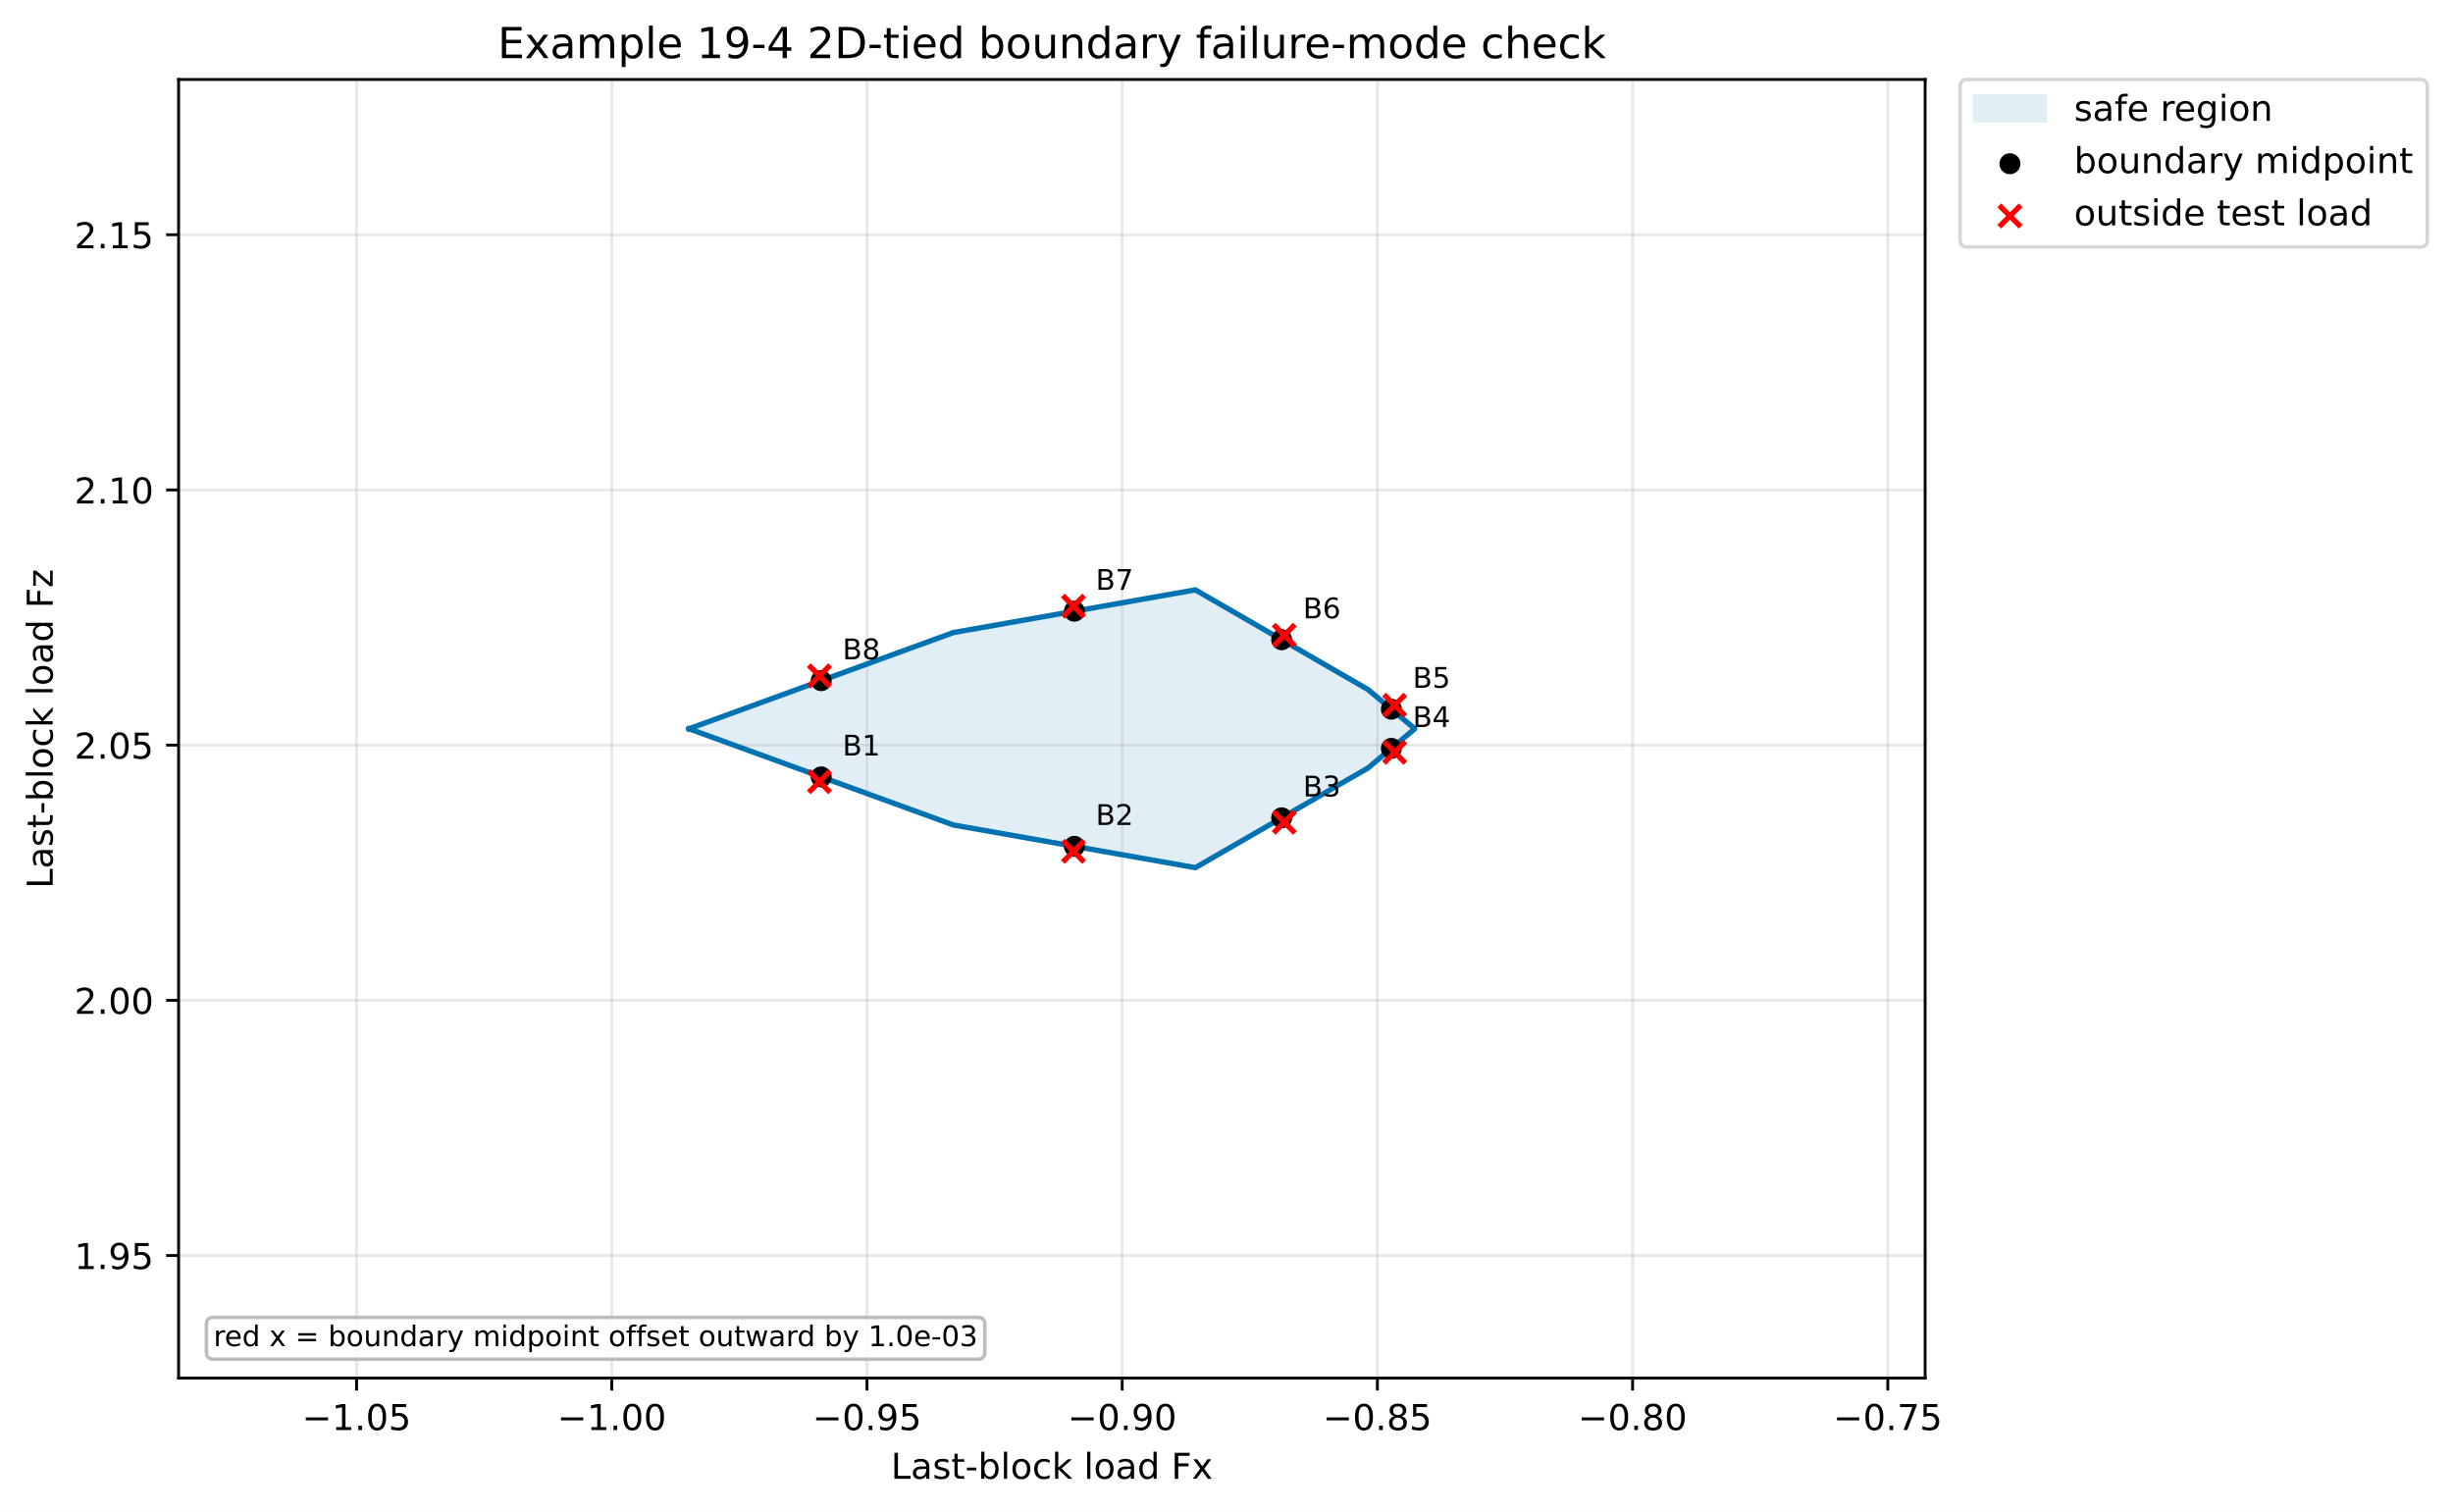
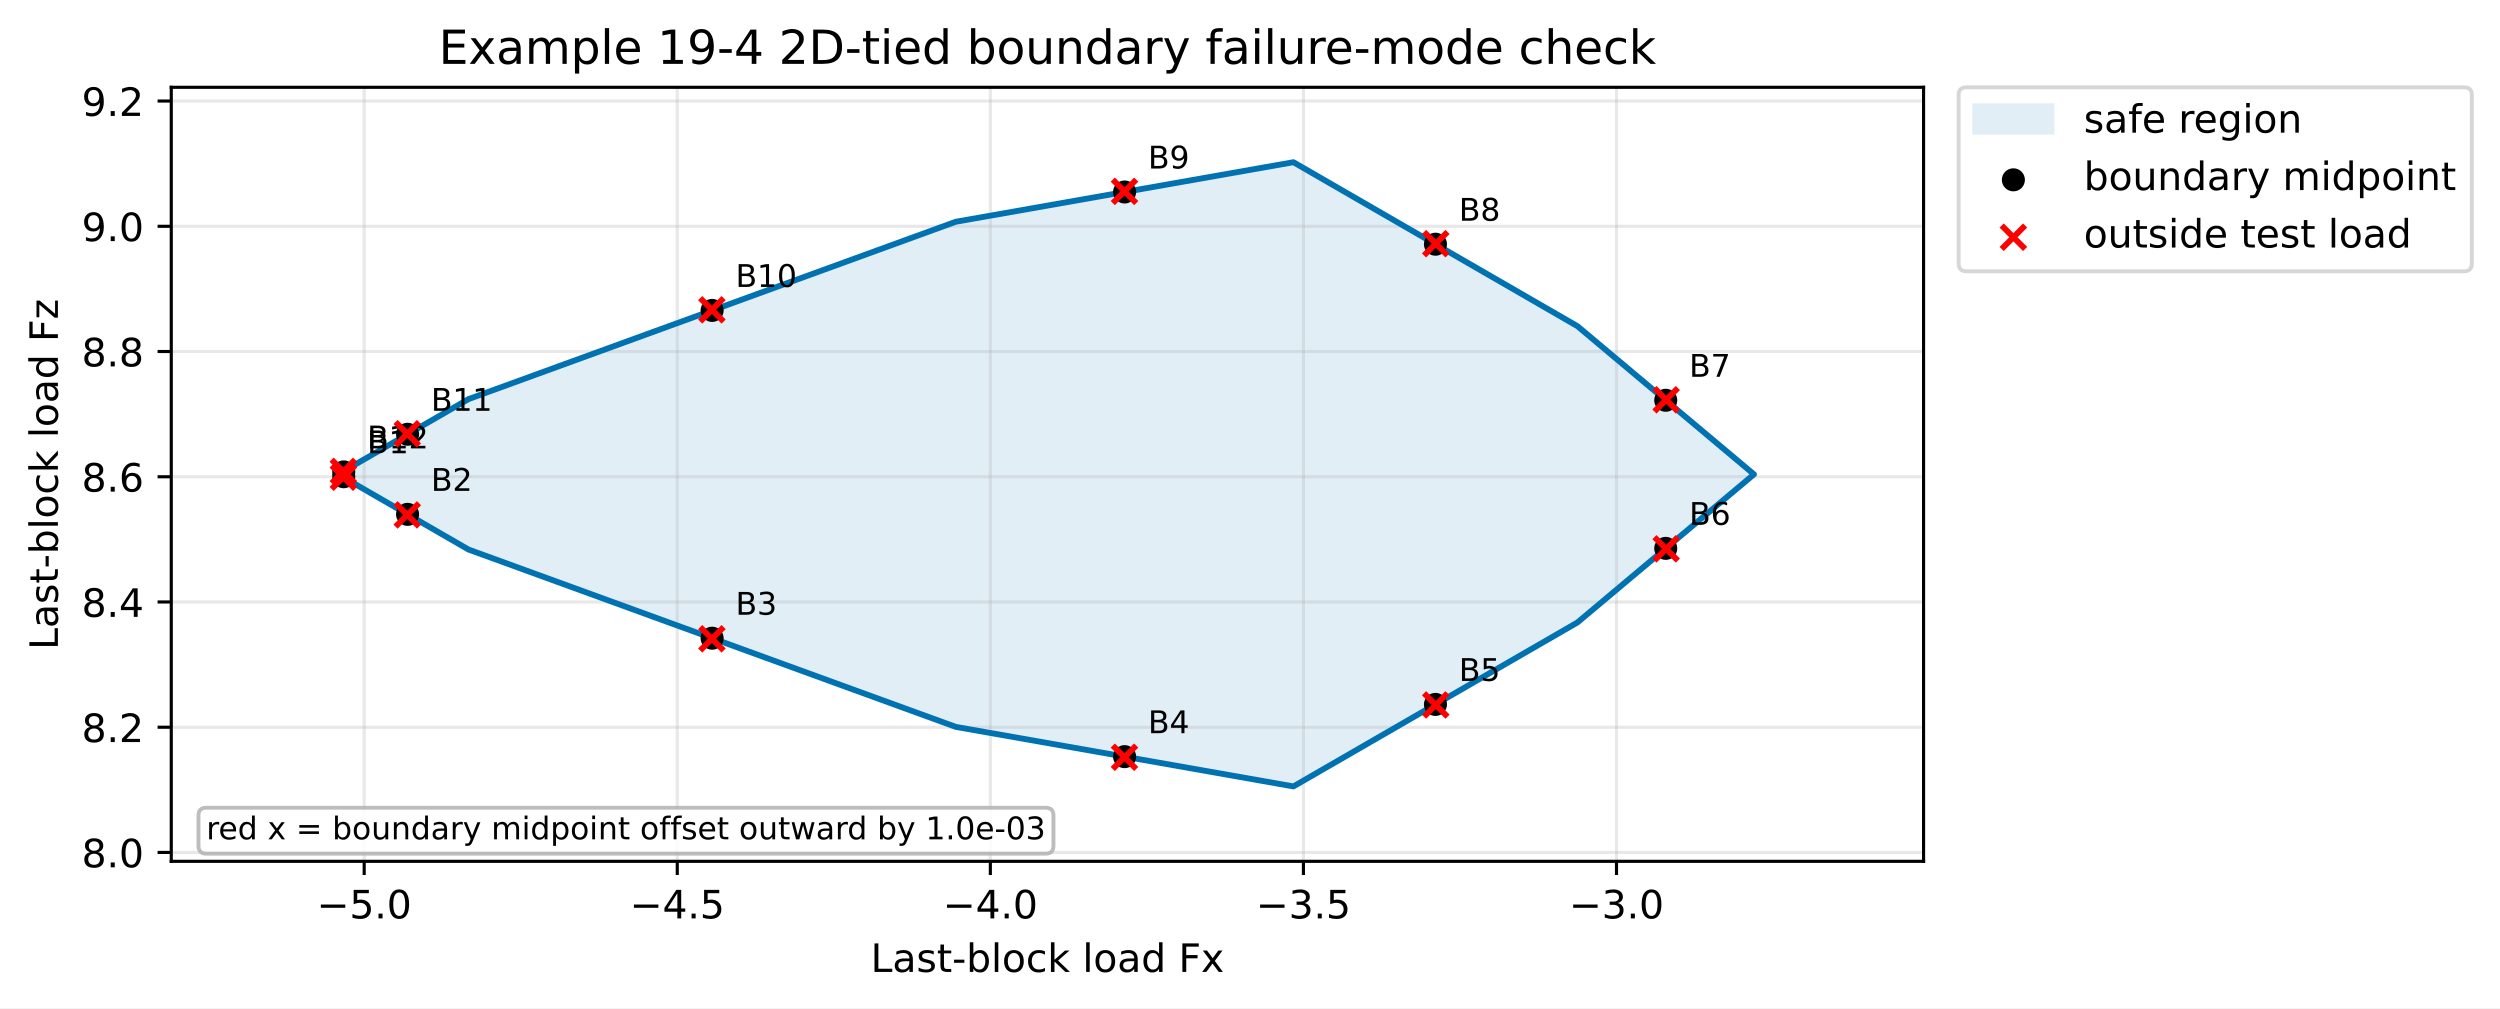
- <svg xmlns="http://www.w3.org/2000/svg" xmlns:xlink="http://www.w3.org/1999/xlink" width="688.72pt" height="424.474pt" viewBox="0 0 688.72 424.474" version="1.1">
+ <svg xmlns="http://www.w3.org/2000/svg" xmlns:xlink="http://www.w3.org/1999/xlink" width="639.083pt" height="257.74pt" viewBox="0 0 639.083 257.74" version="1.1">
  <defs>
    <style type="text/css">*{stroke-linejoin: round; stroke-linecap: butt}</style>
  </defs>
  <g id="figure_1">
    <g id="patch_1">
-       <path d="M 0 424.474  L 688.72 424.474  L 688.72 0  L 0 0  z " style="fill: #ffffff" />
+       <path d="M 0 257.74  L 639.083 257.74  L 639.083 0  L 0 0  z " style="fill: #ffffff" />
    </g>
    <g id="axes_1">
      <g id="patch_2">
-         <path d="M 50.144 386.918  L 540.516 386.918  L 540.516 22.318  L 50.144 22.318  z " style="fill: #ffffff" />
+         <path d="M 43.781 220.183  L 491.727 220.183  L 491.727 22.318  L 43.781 22.318  z " style="fill: #ffffff" />
      </g>
      <g id="patch_3">
-         <path d="M 193.447 204.618  L 267.674 231.635  L 335.619 243.615  L 384.087 215.632  L 397.213 204.618  L 384.087 193.604  L 335.619 165.621  L 267.674 177.602  z " clip-path="url(#pa266cc639c)" style="fill: #0072b2; opacity: 0.12; stroke: #0072b2; stroke-linejoin: miter" />
+         <path d="M 87.131 121.251  L 88.613 122.495  L 119.76 140.477  L 244.324 185.815  L 330.642 201.035  L 403.259 159.11  L 448.378 121.251  L 403.259 83.392  L 330.642 41.466  L 244.324 56.687  L 119.76 102.024  L 88.613 120.007  z " clip-path="url(#pfacdae7bd7)" style="fill: #0072b2; opacity: 0.12; stroke: #0072b2; stroke-linejoin: miter" />
      </g>
      <g id="matplotlib.axis_1">
        <g id="xtick_1">
          <g id="line2d_1">
-             <path d="M 100.115 386.918  L 100.115 22.318  " clip-path="url(#pa266cc639c)" style="fill: none; stroke: #b0b0b0; stroke-opacity: 0.3; stroke-width: 0.8; stroke-linecap: square" />
+             <path d="M 93.099 220.183  L 93.099 22.318  " clip-path="url(#pfacdae7bd7)" style="fill: none; stroke: #b0b0b0; stroke-opacity: 0.3; stroke-width: 0.8; stroke-linecap: square" />
          </g>
          <g id="line2d_2">
            <defs>
-               <path id="mbd16a56a8a" d="M 0 0  L 0 3.5  " style="stroke: #000000; stroke-width: 0.8" />
+               <path id="mdbd7b5d91f" d="M 0 0  L 0 3.5  " style="stroke: #000000; stroke-width: 0.8" />
            </defs>
            <g>
-               <use xlink:href="#mbd16a56a8a" x="100.115" y="386.918" style="stroke: #000000; stroke-width: 0.8" />
+               <use xlink:href="#mdbd7b5d91f" x="93.099" y="220.183" style="stroke: #000000; stroke-width: 0.8" />
            </g>
          </g>
          <g id="text_1">
-             <text style="font: 10px 'DejaVu Sans', 'Bitstream Vera Sans', 'Computer Modern Sans Serif', 'Lucida Grande', 'Verdana', 'Geneva', 'Lucid', 'Arial', 'Helvetica', 'Avant Garde', sans-serif; text-anchor: middle" x="100.115" y="401.517" transform="rotate(-0 100.1148 401.5166)">−1.05</text>
+             <text style="font-size: 10px; font-family: 'DejaVu Sans', 'Bitstream Vera Sans', 'Computer Modern Sans Serif', 'Lucida Grande', 'Verdana', 'Geneva', 'Lucid', 'Arial', 'Helvetica', 'Avant Garde', sans-serif; text-anchor: middle" x="93.099" y="234.782" transform="rotate(-0 93.09855 234.7817)">−5.0</text>
          </g>
        </g>
        <g id="xtick_2">
          <g id="line2d_3">
-             <path d="M 171.766 386.918  L 171.766 22.318  " clip-path="url(#pa266cc639c)" style="fill: none; stroke: #b0b0b0; stroke-opacity: 0.3; stroke-width: 0.8; stroke-linecap: square" />
+             <path d="M 173.132 220.183  L 173.132 22.318  " clip-path="url(#pfacdae7bd7)" style="fill: none; stroke: #b0b0b0; stroke-opacity: 0.3; stroke-width: 0.8; stroke-linecap: square" />
          </g>
          <g id="line2d_4">
            <g>
-               <use xlink:href="#mbd16a56a8a" x="171.766" y="386.918" style="stroke: #000000; stroke-width: 0.8" />
+               <use xlink:href="#mdbd7b5d91f" x="173.132" y="220.183" style="stroke: #000000; stroke-width: 0.8" />
            </g>
          </g>
          <g id="text_2">
-             <text style="font: 10px 'DejaVu Sans', 'Bitstream Vera Sans', 'Computer Modern Sans Serif', 'Lucida Grande', 'Verdana', 'Geneva', 'Lucid', 'Arial', 'Helvetica', 'Avant Garde', sans-serif; text-anchor: middle" x="171.766" y="401.517" transform="rotate(-0 171.7663 401.5166)">−1.00</text>
+             <text style="font-size: 10px; font-family: 'DejaVu Sans', 'Bitstream Vera Sans', 'Computer Modern Sans Serif', 'Lucida Grande', 'Verdana', 'Geneva', 'Lucid', 'Arial', 'Helvetica', 'Avant Garde', sans-serif; text-anchor: middle" x="173.132" y="234.782" transform="rotate(-0 173.1316 234.7817)">−4.5</text>
          </g>
        </g>
        <g id="xtick_3">
          <g id="line2d_5">
-             <path d="M 243.418 386.918  L 243.418 22.318  " clip-path="url(#pa266cc639c)" style="fill: none; stroke: #b0b0b0; stroke-opacity: 0.3; stroke-width: 0.8; stroke-linecap: square" />
+             <path d="M 253.165 220.183  L 253.165 22.318  " clip-path="url(#pfacdae7bd7)" style="fill: none; stroke: #b0b0b0; stroke-opacity: 0.3; stroke-width: 0.8; stroke-linecap: square" />
          </g>
          <g id="line2d_6">
            <g>
-               <use xlink:href="#mbd16a56a8a" x="243.418" y="386.918" style="stroke: #000000; stroke-width: 0.8" />
+               <use xlink:href="#mdbd7b5d91f" x="253.165" y="220.183" style="stroke: #000000; stroke-width: 0.8" />
            </g>
          </g>
          <g id="text_3">
-             <text style="font: 10px 'DejaVu Sans', 'Bitstream Vera Sans', 'Computer Modern Sans Serif', 'Lucida Grande', 'Verdana', 'Geneva', 'Lucid', 'Arial', 'Helvetica', 'Avant Garde', sans-serif; text-anchor: middle" x="243.418" y="401.517" transform="rotate(-0 243.4177 401.5166)">−0.95</text>
+             <text style="font-size: 10px; font-family: 'DejaVu Sans', 'Bitstream Vera Sans', 'Computer Modern Sans Serif', 'Lucida Grande', 'Verdana', 'Geneva', 'Lucid', 'Arial', 'Helvetica', 'Avant Garde', sans-serif; text-anchor: middle" x="253.165" y="234.782" transform="rotate(-0 253.1647 234.7817)">−4.0</text>
          </g>
        </g>
        <g id="xtick_4">
          <g id="line2d_7">
-             <path d="M 315.069 386.918  L 315.069 22.318  " clip-path="url(#pa266cc639c)" style="fill: none; stroke: #b0b0b0; stroke-opacity: 0.3; stroke-width: 0.8; stroke-linecap: square" />
+             <path d="M 333.198 220.183  L 333.198 22.318  " clip-path="url(#pfacdae7bd7)" style="fill: none; stroke: #b0b0b0; stroke-opacity: 0.3; stroke-width: 0.8; stroke-linecap: square" />
          </g>
          <g id="line2d_8">
            <g>
-               <use xlink:href="#mbd16a56a8a" x="315.069" y="386.918" style="stroke: #000000; stroke-width: 0.8" />
+               <use xlink:href="#mdbd7b5d91f" x="333.198" y="220.183" style="stroke: #000000; stroke-width: 0.8" />
            </g>
          </g>
          <g id="text_4">
-             <text style="font: 10px 'DejaVu Sans', 'Bitstream Vera Sans', 'Computer Modern Sans Serif', 'Lucida Grande', 'Verdana', 'Geneva', 'Lucid', 'Arial', 'Helvetica', 'Avant Garde', sans-serif; text-anchor: middle" x="315.069" y="401.517" transform="rotate(-0 315.0692 401.5166)">−0.90</text>
+             <text style="font-size: 10px; font-family: 'DejaVu Sans', 'Bitstream Vera Sans', 'Computer Modern Sans Serif', 'Lucida Grande', 'Verdana', 'Geneva', 'Lucid', 'Arial', 'Helvetica', 'Avant Garde', sans-serif; text-anchor: middle" x="333.198" y="234.782" transform="rotate(-0 333.1978 234.7817)">−3.5</text>
          </g>
        </g>
        <g id="xtick_5">
          <g id="line2d_9">
-             <path d="M 386.721 386.918  L 386.721 22.318  " clip-path="url(#pa266cc639c)" style="fill: none; stroke: #b0b0b0; stroke-opacity: 0.3; stroke-width: 0.8; stroke-linecap: square" />
+             <path d="M 413.231 220.183  L 413.231 22.318  " clip-path="url(#pfacdae7bd7)" style="fill: none; stroke: #b0b0b0; stroke-opacity: 0.3; stroke-width: 0.8; stroke-linecap: square" />
          </g>
          <g id="line2d_10">
            <g>
-               <use xlink:href="#mbd16a56a8a" x="386.721" y="386.918" style="stroke: #000000; stroke-width: 0.8" />
+               <use xlink:href="#mdbd7b5d91f" x="413.231" y="220.183" style="stroke: #000000; stroke-width: 0.8" />
            </g>
          </g>
          <g id="text_5">
-             <text style="font: 10px 'DejaVu Sans', 'Bitstream Vera Sans', 'Computer Modern Sans Serif', 'Lucida Grande', 'Verdana', 'Geneva', 'Lucid', 'Arial', 'Helvetica', 'Avant Garde', sans-serif; text-anchor: middle" x="386.721" y="401.517" transform="rotate(-0 386.7206 401.5166)">−0.85</text>
-           </g>
-         </g>
-         <g id="xtick_6">
-           <g id="line2d_11">
-             <path d="M 458.372 386.918  L 458.372 22.318  " clip-path="url(#pa266cc639c)" style="fill: none; stroke: #b0b0b0; stroke-opacity: 0.3; stroke-width: 0.8; stroke-linecap: square" />
-           </g>
-           <g id="line2d_12">
-             <g>
-               <use xlink:href="#mbd16a56a8a" x="458.372" y="386.918" style="stroke: #000000; stroke-width: 0.8" />
-             </g>
-           </g>
-           <g id="text_6">
-             <text style="font: 10px 'DejaVu Sans', 'Bitstream Vera Sans', 'Computer Modern Sans Serif', 'Lucida Grande', 'Verdana', 'Geneva', 'Lucid', 'Arial', 'Helvetica', 'Avant Garde', sans-serif; text-anchor: middle" x="458.372" y="401.517" transform="rotate(-0 458.3721 401.5166)">−0.80</text>
-           </g>
-         </g>
-         <g id="xtick_7">
-           <g id="line2d_13">
-             <path d="M 530.024 386.918  L 530.024 22.318  " clip-path="url(#pa266cc639c)" style="fill: none; stroke: #b0b0b0; stroke-opacity: 0.3; stroke-width: 0.8; stroke-linecap: square" />
-           </g>
-           <g id="line2d_14">
-             <g>
-               <use xlink:href="#mbd16a56a8a" x="530.024" y="386.918" style="stroke: #000000; stroke-width: 0.8" />
-             </g>
-           </g>
-           <g id="text_7">
-             <text style="font: 10px 'DejaVu Sans', 'Bitstream Vera Sans', 'Computer Modern Sans Serif', 'Lucida Grande', 'Verdana', 'Geneva', 'Lucid', 'Arial', 'Helvetica', 'Avant Garde', sans-serif; text-anchor: middle" x="530.024" y="401.517" transform="rotate(-0 530.0235 401.5166)">−0.75</text>
-           </g>
-         </g>
-         <g id="text_8">
-           <text style="font: 10px 'DejaVu Sans', 'Bitstream Vera Sans', 'Computer Modern Sans Serif', 'Lucida Grande', 'Verdana', 'Geneva', 'Lucid', 'Arial', 'Helvetica', 'Avant Garde', sans-serif; text-anchor: middle" x="295.33" y="415.195" transform="rotate(-0 295.3298 415.1947)">Last-block load Fx</text>
+             <text style="font-size: 10px; font-family: 'DejaVu Sans', 'Bitstream Vera Sans', 'Computer Modern Sans Serif', 'Lucida Grande', 'Verdana', 'Geneva', 'Lucid', 'Arial', 'Helvetica', 'Avant Garde', sans-serif; text-anchor: middle" x="413.231" y="234.782" transform="rotate(-0 413.2309 234.7817)">−3.0</text>
+           </g>
+         </g>
+         <g id="text_6">
+           <text style="font-size: 10px; font-family: 'DejaVu Sans', 'Bitstream Vera Sans', 'Computer Modern Sans Serif', 'Lucida Grande', 'Verdana', 'Geneva', 'Lucid', 'Arial', 'Helvetica', 'Avant Garde', sans-serif; text-anchor: middle" x="267.754" y="248.46" transform="rotate(-0 267.7543 248.4599)">Last-block load Fx</text>
        </g>
      </g>
      <g id="matplotlib.axis_2">
        <g id="ytick_1">
+           <g id="line2d_11">
+             <path d="M 43.781 217.914  L 491.727 217.914  " clip-path="url(#pfacdae7bd7)" style="fill: none; stroke: #b0b0b0; stroke-opacity: 0.3; stroke-width: 0.8; stroke-linecap: square" />
+           </g>
+           <g id="line2d_12">
+             <defs>
+               <path id="mad3a977a51" d="M 0 0  L -3.5 0  " style="stroke: #000000; stroke-width: 0.8" />
+             </defs>
+             <g>
+               <use xlink:href="#mad3a977a51" x="43.781" y="217.914" style="stroke: #000000; stroke-width: 0.8" />
+             </g>
+           </g>
+           <g id="text_7">
+             <text style="font-size: 10px; font-family: 'DejaVu Sans', 'Bitstream Vera Sans', 'Computer Modern Sans Serif', 'Lucida Grande', 'Verdana', 'Geneva', 'Lucid', 'Arial', 'Helvetica', 'Avant Garde', sans-serif; text-anchor: end" x="36.781" y="221.713" transform="rotate(-0 36.78125 221.7132)">8.0</text>
+           </g>
+         </g>
+         <g id="ytick_2">
+           <g id="line2d_13">
+             <path d="M 43.781 185.901  L 491.727 185.901  " clip-path="url(#pfacdae7bd7)" style="fill: none; stroke: #b0b0b0; stroke-opacity: 0.3; stroke-width: 0.8; stroke-linecap: square" />
+           </g>
+           <g id="line2d_14">
+             <g>
+               <use xlink:href="#mad3a977a51" x="43.781" y="185.901" style="stroke: #000000; stroke-width: 0.8" />
+             </g>
+           </g>
+           <g id="text_8">
+             <text style="font-size: 10px; font-family: 'DejaVu Sans', 'Bitstream Vera Sans', 'Computer Modern Sans Serif', 'Lucida Grande', 'Verdana', 'Geneva', 'Lucid', 'Arial', 'Helvetica', 'Avant Garde', sans-serif; text-anchor: end" x="36.781" y="189.7" transform="rotate(-0 36.78125 189.6999)">8.2</text>
+           </g>
+         </g>
+         <g id="ytick_3">
          <g id="line2d_15">
-             <path d="M 50.144 352.51  L 540.516 352.51  " clip-path="url(#pa266cc639c)" style="fill: none; stroke: #b0b0b0; stroke-opacity: 0.3; stroke-width: 0.8; stroke-linecap: square" />
+             <path d="M 43.781 153.887  L 491.727 153.887  " clip-path="url(#pfacdae7bd7)" style="fill: none; stroke: #b0b0b0; stroke-opacity: 0.3; stroke-width: 0.8; stroke-linecap: square" />
          </g>
          <g id="line2d_16">
-             <defs>
-               <path id="m43304907df" d="M 0 0  L -3.5 0  " style="stroke: #000000; stroke-width: 0.8" />
-             </defs>
-             <g>
-               <use xlink:href="#m43304907df" x="50.144" y="352.51" style="stroke: #000000; stroke-width: 0.8" />
+             <g>
+               <use xlink:href="#mad3a977a51" x="43.781" y="153.887" style="stroke: #000000; stroke-width: 0.8" />
            </g>
          </g>
          <g id="text_9">
-             <text style="font: 10px 'DejaVu Sans', 'Bitstream Vera Sans', 'Computer Modern Sans Serif', 'Lucida Grande', 'Verdana', 'Geneva', 'Lucid', 'Arial', 'Helvetica', 'Avant Garde', sans-serif; text-anchor: end" x="43.144" y="356.309" transform="rotate(-0 43.14375 356.3093)">1.95</text>
-           </g>
-         </g>
-         <g id="ytick_2">
+             <text style="font-size: 10px; font-family: 'DejaVu Sans', 'Bitstream Vera Sans', 'Computer Modern Sans Serif', 'Lucida Grande', 'Verdana', 'Geneva', 'Lucid', 'Arial', 'Helvetica', 'Avant Garde', sans-serif; text-anchor: end" x="36.781" y="157.687" transform="rotate(-0 36.78125 157.6867)">8.4</text>
+           </g>
+         </g>
+         <g id="ytick_4">
          <g id="line2d_17">
-             <path d="M 50.144 280.859  L 540.516 280.859  " clip-path="url(#pa266cc639c)" style="fill: none; stroke: #b0b0b0; stroke-opacity: 0.3; stroke-width: 0.8; stroke-linecap: square" />
+             <path d="M 43.781 121.874  L 491.727 121.874  " clip-path="url(#pfacdae7bd7)" style="fill: none; stroke: #b0b0b0; stroke-opacity: 0.3; stroke-width: 0.8; stroke-linecap: square" />
          </g>
          <g id="line2d_18">
            <g>
-               <use xlink:href="#m43304907df" x="50.144" y="280.859" style="stroke: #000000; stroke-width: 0.8" />
+               <use xlink:href="#mad3a977a51" x="43.781" y="121.874" style="stroke: #000000; stroke-width: 0.8" />
            </g>
          </g>
          <g id="text_10">
-             <text style="font: 10px 'DejaVu Sans', 'Bitstream Vera Sans', 'Computer Modern Sans Serif', 'Lucida Grande', 'Verdana', 'Geneva', 'Lucid', 'Arial', 'Helvetica', 'Avant Garde', sans-serif; text-anchor: end" x="43.144" y="284.658" transform="rotate(-0 43.14375 284.6579)">2.00</text>
-           </g>
-         </g>
-         <g id="ytick_3">
+             <text style="font-size: 10px; font-family: 'DejaVu Sans', 'Bitstream Vera Sans', 'Computer Modern Sans Serif', 'Lucida Grande', 'Verdana', 'Geneva', 'Lucid', 'Arial', 'Helvetica', 'Avant Garde', sans-serif; text-anchor: end" x="36.781" y="125.673" transform="rotate(-0 36.78125 125.6735)">8.6</text>
+           </g>
+         </g>
+         <g id="ytick_5">
          <g id="line2d_19">
-             <path d="M 50.144 209.207  L 540.516 209.207  " clip-path="url(#pa266cc639c)" style="fill: none; stroke: #b0b0b0; stroke-opacity: 0.3; stroke-width: 0.8; stroke-linecap: square" />
+             <path d="M 43.781 89.861  L 491.727 89.861  " clip-path="url(#pfacdae7bd7)" style="fill: none; stroke: #b0b0b0; stroke-opacity: 0.3; stroke-width: 0.8; stroke-linecap: square" />
          </g>
          <g id="line2d_20">
            <g>
-               <use xlink:href="#m43304907df" x="50.144" y="209.207" style="stroke: #000000; stroke-width: 0.8" />
+               <use xlink:href="#mad3a977a51" x="43.781" y="89.861" style="stroke: #000000; stroke-width: 0.8" />
            </g>
          </g>
          <g id="text_11">
-             <text style="font: 10px 'DejaVu Sans', 'Bitstream Vera Sans', 'Computer Modern Sans Serif', 'Lucida Grande', 'Verdana', 'Geneva', 'Lucid', 'Arial', 'Helvetica', 'Avant Garde', sans-serif; text-anchor: end" x="43.144" y="213.006" transform="rotate(-0 43.14375 213.0064)">2.05</text>
-           </g>
-         </g>
-         <g id="ytick_4">
+             <text style="font-size: 10px; font-family: 'DejaVu Sans', 'Bitstream Vera Sans', 'Computer Modern Sans Serif', 'Lucida Grande', 'Verdana', 'Geneva', 'Lucid', 'Arial', 'Helvetica', 'Avant Garde', sans-serif; text-anchor: end" x="36.781" y="93.66" transform="rotate(-0 36.78125 93.66025)">8.8</text>
+           </g>
+         </g>
+         <g id="ytick_6">
          <g id="line2d_21">
-             <path d="M 50.144 137.556  L 540.516 137.556  " clip-path="url(#pa266cc639c)" style="fill: none; stroke: #b0b0b0; stroke-opacity: 0.3; stroke-width: 0.8; stroke-linecap: square" />
+             <path d="M 43.781 57.848  L 491.727 57.848  " clip-path="url(#pfacdae7bd7)" style="fill: none; stroke: #b0b0b0; stroke-opacity: 0.3; stroke-width: 0.8; stroke-linecap: square" />
          </g>
          <g id="line2d_22">
            <g>
-               <use xlink:href="#m43304907df" x="50.144" y="137.556" style="stroke: #000000; stroke-width: 0.8" />
+               <use xlink:href="#mad3a977a51" x="43.781" y="57.848" style="stroke: #000000; stroke-width: 0.8" />
            </g>
          </g>
          <g id="text_12">
-             <text style="font: 10px 'DejaVu Sans', 'Bitstream Vera Sans', 'Computer Modern Sans Serif', 'Lucida Grande', 'Verdana', 'Geneva', 'Lucid', 'Arial', 'Helvetica', 'Avant Garde', sans-serif; text-anchor: end" x="43.144" y="141.355" transform="rotate(-0 43.14375 141.355)">2.10</text>
-           </g>
-         </g>
-         <g id="ytick_5">
+             <text style="font-size: 10px; font-family: 'DejaVu Sans', 'Bitstream Vera Sans', 'Computer Modern Sans Serif', 'Lucida Grande', 'Verdana', 'Geneva', 'Lucid', 'Arial', 'Helvetica', 'Avant Garde', sans-serif; text-anchor: end" x="36.781" y="61.647" transform="rotate(-0 36.78125 61.64702)">9.0</text>
+           </g>
+         </g>
+         <g id="ytick_7">
          <g id="line2d_23">
-             <path d="M 50.144 65.904  L 540.516 65.904  " clip-path="url(#pa266cc639c)" style="fill: none; stroke: #b0b0b0; stroke-opacity: 0.3; stroke-width: 0.8; stroke-linecap: square" />
+             <path d="M 43.781 25.835  L 491.727 25.835  " clip-path="url(#pfacdae7bd7)" style="fill: none; stroke: #b0b0b0; stroke-opacity: 0.3; stroke-width: 0.8; stroke-linecap: square" />
          </g>
          <g id="line2d_24">
            <g>
-               <use xlink:href="#m43304907df" x="50.144" y="65.904" style="stroke: #000000; stroke-width: 0.8" />
+               <use xlink:href="#mad3a977a51" x="43.781" y="25.835" style="stroke: #000000; stroke-width: 0.8" />
            </g>
          </g>
          <g id="text_13">
-             <text style="font: 10px 'DejaVu Sans', 'Bitstream Vera Sans', 'Computer Modern Sans Serif', 'Lucida Grande', 'Verdana', 'Geneva', 'Lucid', 'Arial', 'Helvetica', 'Avant Garde', sans-serif; text-anchor: end" x="43.144" y="69.704" transform="rotate(-0 43.14375 69.70351)">2.15</text>
+             <text style="font-size: 10px; font-family: 'DejaVu Sans', 'Bitstream Vera Sans', 'Computer Modern Sans Serif', 'Lucida Grande', 'Verdana', 'Geneva', 'Lucid', 'Arial', 'Helvetica', 'Avant Garde', sans-serif; text-anchor: end" x="36.781" y="29.634" transform="rotate(-0 36.78125 29.63379)">9.2</text>
          </g>
        </g>
        <g id="text_14">
-           <text style="font: 10px 'DejaVu Sans', 'Bitstream Vera Sans', 'Computer Modern Sans Serif', 'Lucida Grande', 'Verdana', 'Geneva', 'Lucid', 'Arial', 'Helvetica', 'Avant Garde', sans-serif; text-anchor: middle" x="14.798" y="204.618" transform="rotate(-90 14.79844 204.6181)">Last-block load Fz</text>
+           <text style="font-size: 10px; font-family: 'DejaVu Sans', 'Bitstream Vera Sans', 'Computer Modern Sans Serif', 'Lucida Grande', 'Verdana', 'Geneva', 'Lucid', 'Arial', 'Helvetica', 'Avant Garde', sans-serif; text-anchor: middle" x="14.798" y="121.251" transform="rotate(-90 14.79844 121.2507)">Last-block load Fz</text>
        </g>
      </g>
      <g id="line2d_25">
-         <path d="M 193.447 204.618  L 267.674 231.635  L 335.619 243.615  L 384.087 215.632  L 397.213 204.618  L 384.087 193.604  L 335.619 165.621  L 267.674 177.602  L 193.447 204.618  " clip-path="url(#pa266cc639c)" style="fill: none; stroke: #0072b2; stroke-width: 1.5; stroke-linecap: square" />
+         <path d="M 87.131 121.251  L 88.613 122.495  L 119.76 140.477  L 244.324 185.815  L 330.642 201.035  L 403.259 159.11  L 448.378 121.251  L 403.259 83.392  L 330.642 41.466  L 244.324 56.687  L 119.76 102.024  L 88.613 120.007  L 87.131 121.251  " clip-path="url(#pfacdae7bd7)" style="fill: none; stroke: #0072b2; stroke-width: 1.5; stroke-linecap: square" />
      </g>
      <g id="patch_4">
-         <path d="M 50.144 386.918  L 50.144 22.318  " style="fill: none; stroke: #000000; stroke-width: 0.8; stroke-linejoin: miter; stroke-linecap: square" />
+         <path d="M 43.781 220.183  L 43.781 22.318  " style="fill: none; stroke: #000000; stroke-width: 0.8; stroke-linejoin: miter; stroke-linecap: square" />
      </g>
      <g id="patch_5">
-         <path d="M 540.516 386.918  L 540.516 22.318  " style="fill: none; stroke: #000000; stroke-width: 0.8; stroke-linejoin: miter; stroke-linecap: square" />
+         <path d="M 491.727 220.183  L 491.727 22.318  " style="fill: none; stroke: #000000; stroke-width: 0.8; stroke-linejoin: miter; stroke-linecap: square" />
      </g>
      <g id="patch_6">
-         <path d="M 50.144 386.918  L 540.516 386.918  " style="fill: none; stroke: #000000; stroke-width: 0.8; stroke-linejoin: miter; stroke-linecap: square" />
+         <path d="M 43.781 220.183  L 491.727 220.183  " style="fill: none; stroke: #000000; stroke-width: 0.8; stroke-linejoin: miter; stroke-linecap: square" />
      </g>
      <g id="patch_7">
-         <path d="M 50.144 22.318  L 540.516 22.318  " style="fill: none; stroke: #000000; stroke-width: 0.8; stroke-linejoin: miter; stroke-linecap: square" />
+         <path d="M 43.781 22.318  L 491.727 22.318  " style="fill: none; stroke: #000000; stroke-width: 0.8; stroke-linejoin: miter; stroke-linecap: square" />
      </g>
      <g id="text_15">
-         <text style="font: 8px 'DejaVu Sans', 'Bitstream Vera Sans', 'Computer Modern Sans Serif', 'Lucida Grande', 'Verdana', 'Geneva', 'Lucid', 'Arial', 'Helvetica', 'Avant Garde', sans-serif; text-anchor: start" x="236.56" y="212.126" transform="rotate(-0 236.5603 212.1264)">B1</text>
+         <text style="font-size: 8px; font-family: 'DejaVu Sans', 'Bitstream Vera Sans', 'Computer Modern Sans Serif', 'Lucida Grande', 'Verdana', 'Geneva', 'Lucid', 'Arial', 'Helvetica', 'Avant Garde', sans-serif; text-anchor: start" x="93.872" y="115.873" transform="rotate(-0 93.87215 115.8727)">B1</text>
      </g>
      <g id="text_16">
-         <text style="font: 8px 'DejaVu Sans', 'Bitstream Vera Sans', 'Computer Modern Sans Serif', 'Lucida Grande', 'Verdana', 'Geneva', 'Lucid', 'Arial', 'Helvetica', 'Avant Garde', sans-serif; text-anchor: start" x="307.647" y="231.625" transform="rotate(-0 307.6466 231.625)">B2</text>
+         <text style="font-size: 8px; font-family: 'DejaVu Sans', 'Bitstream Vera Sans', 'Computer Modern Sans Serif', 'Lucida Grande', 'Verdana', 'Geneva', 'Lucid', 'Arial', 'Helvetica', 'Avant Garde', sans-serif; text-anchor: start" x="110.187" y="125.486" transform="rotate(-0 110.1867 125.486)">B2</text>
      </g>
      <g id="text_17">
-         <text style="font: 8px 'DejaVu Sans', 'Bitstream Vera Sans', 'Computer Modern Sans Serif', 'Lucida Grande', 'Verdana', 'Geneva', 'Lucid', 'Arial', 'Helvetica', 'Avant Garde', sans-serif; text-anchor: start" x="365.853" y="223.624" transform="rotate(-0 365.8528 223.6239)">B3</text>
+         <text style="font-size: 8px; font-family: 'DejaVu Sans', 'Bitstream Vera Sans', 'Computer Modern Sans Serif', 'Lucida Grande', 'Verdana', 'Geneva', 'Lucid', 'Arial', 'Helvetica', 'Avant Garde', sans-serif; text-anchor: start" x="188.042" y="157.146" transform="rotate(-0 188.0421 157.146)">B3</text>
      </g>
      <g id="text_18">
-         <text style="font: 8px 'DejaVu Sans', 'Bitstream Vera Sans', 'Computer Modern Sans Serif', 'Lucida Grande', 'Verdana', 'Geneva', 'Lucid', 'Arial', 'Helvetica', 'Avant Garde', sans-serif; text-anchor: start" x="396.65" y="204.125" transform="rotate(-0 396.6498 204.1253)">B4</text>
+         <text style="font-size: 8px; font-family: 'DejaVu Sans', 'Bitstream Vera Sans', 'Computer Modern Sans Serif', 'Lucida Grande', 'Verdana', 'Geneva', 'Lucid', 'Arial', 'Helvetica', 'Avant Garde', sans-serif; text-anchor: start" x="293.483" y="187.425" transform="rotate(-0 293.4832 187.425)">B4</text>
      </g>
      <g id="text_19">
-         <text style="font: 8px 'DejaVu Sans', 'Bitstream Vera Sans', 'Computer Modern Sans Serif', 'Lucida Grande', 'Verdana', 'Geneva', 'Lucid', 'Arial', 'Helvetica', 'Avant Garde', sans-serif; text-anchor: start" x="396.65" y="193.111" transform="rotate(-0 396.6498 193.1109)">B5</text>
+         <text style="font-size: 8px; font-family: 'DejaVu Sans', 'Bitstream Vera Sans', 'Computer Modern Sans Serif', 'Lucida Grande', 'Verdana', 'Geneva', 'Lucid', 'Arial', 'Helvetica', 'Avant Garde', sans-serif; text-anchor: start" x="372.951" y="174.072" transform="rotate(-0 372.9506 174.0724)">B5</text>
      </g>
      <g id="text_20">
-         <text style="font: 8px 'DejaVu Sans', 'Bitstream Vera Sans', 'Computer Modern Sans Serif', 'Lucida Grande', 'Verdana', 'Geneva', 'Lucid', 'Arial', 'Helvetica', 'Avant Garde', sans-serif; text-anchor: start" x="365.853" y="173.612" transform="rotate(-0 365.8528 173.6124)">B6</text>
+         <text style="font-size: 8px; font-family: 'DejaVu Sans', 'Bitstream Vera Sans', 'Computer Modern Sans Serif', 'Lucida Grande', 'Verdana', 'Geneva', 'Lucid', 'Arial', 'Helvetica', 'Avant Garde', sans-serif; text-anchor: start" x="431.818" y="134.18" transform="rotate(-0 431.8184 134.1802)">B6</text>
      </g>
      <g id="text_21">
-         <text style="font: 8px 'DejaVu Sans', 'Bitstream Vera Sans', 'Computer Modern Sans Serif', 'Lucida Grande', 'Verdana', 'Geneva', 'Lucid', 'Arial', 'Helvetica', 'Avant Garde', sans-serif; text-anchor: start" x="307.647" y="165.611" transform="rotate(-0 307.6466 165.6113)">B7</text>
+         <text style="font-size: 8px; font-family: 'DejaVu Sans', 'Bitstream Vera Sans', 'Computer Modern Sans Serif', 'Lucida Grande', 'Verdana', 'Geneva', 'Lucid', 'Arial', 'Helvetica', 'Avant Garde', sans-serif; text-anchor: start" x="431.818" y="96.321" transform="rotate(-0 431.8184 96.32123)">B7</text>
      </g>
      <g id="text_22">
-         <text style="font: 8px 'DejaVu Sans', 'Bitstream Vera Sans', 'Computer Modern Sans Serif', 'Lucida Grande', 'Verdana', 'Geneva', 'Lucid', 'Arial', 'Helvetica', 'Avant Garde', sans-serif; text-anchor: start" x="236.56" y="185.11" transform="rotate(-0 236.5603 185.1098)">B8</text>
+         <text style="font-size: 8px; font-family: 'DejaVu Sans', 'Bitstream Vera Sans', 'Computer Modern Sans Serif', 'Lucida Grande', 'Verdana', 'Geneva', 'Lucid', 'Arial', 'Helvetica', 'Avant Garde', sans-serif; text-anchor: start" x="372.951" y="56.429" transform="rotate(-0 372.9506 56.42906)">B8</text>
      </g>
      <g id="text_23">
+         <text style="font-size: 8px; font-family: 'DejaVu Sans', 'Bitstream Vera Sans', 'Computer Modern Sans Serif', 'Lucida Grande', 'Verdana', 'Geneva', 'Lucid', 'Arial', 'Helvetica', 'Avant Garde', sans-serif; text-anchor: start" x="293.483" y="43.076" transform="rotate(-0 293.4832 43.07647)">B9</text>
+       </g>
+       <g id="text_24">
+         <text style="font-size: 8px; font-family: 'DejaVu Sans', 'Bitstream Vera Sans', 'Computer Modern Sans Serif', 'Lucida Grande', 'Verdana', 'Geneva', 'Lucid', 'Arial', 'Helvetica', 'Avant Garde', sans-serif; text-anchor: start" x="188.042" y="73.355" transform="rotate(-0 188.0421 73.35538)">B10</text>
+       </g>
+       <g id="text_25">
+         <text style="font-size: 8px; font-family: 'DejaVu Sans', 'Bitstream Vera Sans', 'Computer Modern Sans Serif', 'Lucida Grande', 'Verdana', 'Geneva', 'Lucid', 'Arial', 'Helvetica', 'Avant Garde', sans-serif; text-anchor: start" x="110.187" y="105.015" transform="rotate(-0 110.1867 105.0154)">B11</text>
+       </g>
+       <g id="text_26">
+         <text style="font-size: 8px; font-family: 'DejaVu Sans', 'Bitstream Vera Sans', 'Computer Modern Sans Serif', 'Lucida Grande', 'Verdana', 'Geneva', 'Lucid', 'Arial', 'Helvetica', 'Avant Garde', sans-serif; text-anchor: start" x="93.872" y="114.629" transform="rotate(-0 93.87215 114.6287)">B12</text>
+       </g>
+       <g id="text_27">
        <g id="patch_8">
-           <path d="M 59.951 381.626  L 274.507 381.626  Q 276.507 381.626 276.507 379.626  L 276.507 371.884  Q 276.507 369.884 274.507 369.884  L 59.951 369.884  Q 57.951 369.884 57.951 371.884  L 57.951 379.626  Q 57.951 381.626 59.951 381.626  z " style="fill: #ffffff; opacity: 0.85; stroke: #b2b2b2; stroke-linejoin: miter" />
-         </g>
-         <text style="font: 8px 'DejaVu Sans', 'Bitstream Vera Sans', 'Computer Modern Sans Serif', 'Lucida Grande', 'Verdana', 'Geneva', 'Lucid', 'Arial', 'Helvetica', 'Avant Garde', sans-serif; text-anchor: start" x="59.951" y="377.962" transform="rotate(-0 59.95119 377.9624)">red x = boundary midpoint offset outward by 1.0e-03</text>
-       </g>
-       <g id="text_24">
-         <text style="font: 12px 'DejaVu Sans', 'Bitstream Vera Sans', 'Computer Modern Sans Serif', 'Lucida Grande', 'Verdana', 'Geneva', 'Lucid', 'Arial', 'Helvetica', 'Avant Garde', sans-serif; text-anchor: middle" x="295.33" y="16.318" transform="rotate(-0 295.3298 16.31812)">Example 19-4 2D-tied boundary failure-mode check</text>
+           <path d="M 52.74 218.226  L 267.296 218.226  Q 269.296 218.226 269.296 216.226  L 269.296 208.484  Q 269.296 206.484 267.296 206.484  L 52.74 206.484  Q 50.74 206.484 50.74 208.484  L 50.74 216.226  Q 50.74 218.226 52.74 218.226  z " style="fill: #ffffff; opacity: 0.85; stroke: #b2b2b2; stroke-linejoin: miter" />
+         </g>
+         <text style="font-size: 8px; font-family: 'DejaVu Sans', 'Bitstream Vera Sans', 'Computer Modern Sans Serif', 'Lucida Grande', 'Verdana', 'Geneva', 'Lucid', 'Arial', 'Helvetica', 'Avant Garde', sans-serif; text-anchor: start" x="52.74" y="214.562" transform="rotate(-0 52.74017 214.5623)">red x = boundary midpoint offset outward by 1.0e-03</text>
+       </g>
+       <g id="text_28">
+         <text style="font-size: 12px; font-family: 'DejaVu Sans', 'Bitstream Vera Sans', 'Computer Modern Sans Serif', 'Lucida Grande', 'Verdana', 'Geneva', 'Lucid', 'Arial', 'Helvetica', 'Avant Garde', sans-serif; text-anchor: middle" x="267.754" y="16.318" transform="rotate(-0 267.7543 16.31812)">Example 19-4 2D-tied boundary failure-mode check</text>
      </g>
      <g id="PathCollection_1">
        <defs>
-           <path id="m62395baf35" d="M 0 2.449  C 0.65 2.449 1.273 2.191 1.732 1.732  C 2.191 1.273 2.449 0.65 2.449 0  C 2.449 -0.65 2.191 -1.273 1.732 -1.732  C 1.273 -2.191 0.65 -2.449 0 -2.449  C -0.65 -2.449 -1.273 -2.191 -1.732 -1.732  C -2.191 -1.273 -2.449 -0.65 -2.449 0  C -2.449 0.65 -2.191 1.273 -1.732 1.732  C -1.273 2.191 -0.65 2.449 0 2.449  z " style="stroke: #000000" />
+           <path id="mc39cc3ac02" d="M 0 2.449  C 0.65 2.449 1.273 2.191 1.732 1.732  C 2.191 1.273 2.449 0.65 2.449 0  C 2.449 -0.65 2.191 -1.273 1.732 -1.732  C 1.273 -2.191 0.65 -2.449 0 -2.449  C -0.65 -2.449 -1.273 -2.191 -1.732 -1.732  C -2.191 -1.273 -2.449 -0.65 -2.449 0  C -2.449 0.65 -2.191 1.273 -1.732 1.732  C -1.273 2.191 -0.65 2.449 0 2.449  z " style="stroke: #000000" />
        </defs>
-         <g clip-path="url(#pa266cc639c)">
-           <use xlink:href="#m62395baf35" x="230.56" y="218.126" style="stroke: #000000" />
-           <use xlink:href="#m62395baf35" x="301.647" y="237.625" style="stroke: #000000" />
-           <use xlink:href="#m62395baf35" x="359.853" y="229.624" style="stroke: #000000" />
-           <use xlink:href="#m62395baf35" x="390.65" y="210.125" style="stroke: #000000" />
-           <use xlink:href="#m62395baf35" x="390.65" y="199.111" style="stroke: #000000" />
-           <use xlink:href="#m62395baf35" x="359.853" y="179.612" style="stroke: #000000" />
-           <use xlink:href="#m62395baf35" x="301.647" y="171.611" style="stroke: #000000" />
-           <use xlink:href="#m62395baf35" x="230.56" y="191.11" style="stroke: #000000" />
+         <g clip-path="url(#pfacdae7bd7)">
+           <use xlink:href="#mc39cc3ac02" x="87.872" y="121.873" style="stroke: #000000" />
+           <use xlink:href="#mc39cc3ac02" x="104.187" y="131.486" style="stroke: #000000" />
+           <use xlink:href="#mc39cc3ac02" x="182.042" y="163.146" style="stroke: #000000" />
+           <use xlink:href="#mc39cc3ac02" x="287.483" y="193.425" style="stroke: #000000" />
+           <use xlink:href="#mc39cc3ac02" x="366.951" y="180.072" style="stroke: #000000" />
+           <use xlink:href="#mc39cc3ac02" x="425.818" y="140.18" style="stroke: #000000" />
+           <use xlink:href="#mc39cc3ac02" x="425.818" y="102.321" style="stroke: #000000" />
+           <use xlink:href="#mc39cc3ac02" x="366.951" y="62.429" style="stroke: #000000" />
+           <use xlink:href="#mc39cc3ac02" x="287.483" y="49.076" style="stroke: #000000" />
+           <use xlink:href="#mc39cc3ac02" x="182.042" y="79.355" style="stroke: #000000" />
+           <use xlink:href="#mc39cc3ac02" x="104.187" y="111.015" style="stroke: #000000" />
+           <use xlink:href="#mc39cc3ac02" x="87.872" y="120.629" style="stroke: #000000" />
        </g>
      </g>
      <g id="legend_1">
        <g id="patch_9">
-           <path d="M 552.323 69.353  L 679.52 69.353  Q 681.52 69.353 681.52 67.353  L 681.52 24.318  Q 681.52 22.318 679.52 22.318  L 552.323 22.318  Q 550.323 22.318 550.323 24.318  L 550.323 67.353  Q 550.323 69.353 552.323 69.353  z " style="fill: #ffffff; opacity: 0.8; stroke: #cccccc; stroke-linejoin: miter" />
+           <path d="M 502.686 69.353  L 629.883 69.353  Q 631.883 69.353 631.883 67.353  L 631.883 24.318  Q 631.883 22.318 629.883 22.318  L 502.686 22.318  Q 500.686 22.318 500.686 24.318  L 500.686 67.353  Q 500.686 69.353 502.686 69.353  z " style="fill: #ffffff; opacity: 0.8; stroke: #cccccc; stroke-linejoin: miter" />
        </g>
        <g id="patch_10">
-           <path d="M 554.323 33.917  L 574.323 33.917  L 574.323 26.917  L 554.323 26.917  z " style="fill: #0072b2; opacity: 0.12; stroke: #0072b2; stroke-linejoin: miter" />
-         </g>
-         <g id="text_25">
-           <text style="font: 10px 'DejaVu Sans', 'Bitstream Vera Sans', 'Computer Modern Sans Serif', 'Lucida Grande', 'Verdana', 'Geneva', 'Lucid', 'Arial', 'Helvetica', 'Avant Garde', sans-serif; text-anchor: start" x="582.323" y="33.917" transform="rotate(-0 582.3234 33.91656)">safe region</text>
+           <path d="M 504.686 33.917  L 524.686 33.917  L 524.686 26.917  L 504.686 26.917  z " style="fill: #0072b2; opacity: 0.12; stroke: #0072b2; stroke-linejoin: miter" />
+         </g>
+         <g id="text_29">
+           <text style="font-size: 10px; font-family: 'DejaVu Sans', 'Bitstream Vera Sans', 'Computer Modern Sans Serif', 'Lucida Grande', 'Verdana', 'Geneva', 'Lucid', 'Arial', 'Helvetica', 'Avant Garde', sans-serif; text-anchor: start" x="532.686" y="33.917" transform="rotate(-0 532.6862 33.91656)">safe region</text>
        </g>
        <g id="PathCollection_2">
          <g>
-             <use xlink:href="#m62395baf35" x="564.323" y="45.97" style="stroke: #000000" />
-           </g>
-         </g>
-         <g id="text_26">
-           <text style="font: 10px 'DejaVu Sans', 'Bitstream Vera Sans', 'Computer Modern Sans Serif', 'Lucida Grande', 'Verdana', 'Geneva', 'Lucid', 'Arial', 'Helvetica', 'Avant Garde', sans-serif; text-anchor: start" x="582.323" y="48.595" transform="rotate(-0 582.3234 48.59469)">boundary midpoint</text>
+             <use xlink:href="#mc39cc3ac02" x="514.686" y="45.97" style="stroke: #000000" />
+           </g>
+         </g>
+         <g id="text_30">
+           <text style="font-size: 10px; font-family: 'DejaVu Sans', 'Bitstream Vera Sans', 'Computer Modern Sans Serif', 'Lucida Grande', 'Verdana', 'Geneva', 'Lucid', 'Arial', 'Helvetica', 'Avant Garde', sans-serif; text-anchor: start" x="532.686" y="48.595" transform="rotate(-0 532.6862 48.59469)">boundary midpoint</text>
        </g>
        <g id="PathCollection_3">
          <defs>
-             <path id="ma66f6a4674" d="M -3 3  L 3 -3  M -3 -3  L 3 3  " style="stroke: #ff0000; stroke-width: 1.5" />
+             <path id="m173094a687" d="M -3 3  L 3 -3  M -3 -3  L 3 3  " style="stroke: #ff0000; stroke-width: 1.5" />
          </defs>
          <g>
-             <use xlink:href="#ma66f6a4674" x="564.323" y="60.648" style="fill: #ff0000; stroke: #ff0000; stroke-width: 1.5" />
-           </g>
-         </g>
-         <g id="text_27">
-           <text style="font: 10px 'DejaVu Sans', 'Bitstream Vera Sans', 'Computer Modern Sans Serif', 'Lucida Grande', 'Verdana', 'Geneva', 'Lucid', 'Arial', 'Helvetica', 'Avant Garde', sans-serif; text-anchor: start" x="582.323" y="63.273" transform="rotate(-0 582.3234 63.27281)">outside test load</text>
+             <use xlink:href="#m173094a687" x="514.686" y="60.648" style="fill: #ff0000; stroke: #ff0000; stroke-width: 1.5" />
+           </g>
+         </g>
+         <g id="text_31">
+           <text style="font-size: 10px; font-family: 'DejaVu Sans', 'Bitstream Vera Sans', 'Computer Modern Sans Serif', 'Lucida Grande', 'Verdana', 'Geneva', 'Lucid', 'Arial', 'Helvetica', 'Avant Garde', sans-serif; text-anchor: start" x="532.686" y="63.273" transform="rotate(-0 532.6862 63.27281)">outside test load</text>
        </g>
      </g>
      <g id="PathCollection_4">
-         <g clip-path="url(#pa266cc639c)">
-           <use xlink:href="#ma66f6a4674" x="230.07" y="219.473" style="fill: #ff0000; stroke: #ff0000; stroke-width: 1.5" />
-           <use xlink:href="#ma66f6a4674" x="301.398" y="239.036" style="fill: #ff0000; stroke: #ff0000; stroke-width: 1.5" />
-           <use xlink:href="#ma66f6a4674" x="360.569" y="230.865" style="fill: #ff0000; stroke: #ff0000; stroke-width: 1.5" />
-           <use xlink:href="#ma66f6a4674" x="391.571" y="211.223" style="fill: #ff0000; stroke: #ff0000; stroke-width: 1.5" />
-           <use xlink:href="#ma66f6a4674" x="391.571" y="198.013" style="fill: #ff0000; stroke: #ff0000; stroke-width: 1.5" />
-           <use xlink:href="#ma66f6a4674" x="360.569" y="178.371" style="fill: #ff0000; stroke: #ff0000; stroke-width: 1.5" />
-           <use xlink:href="#ma66f6a4674" x="301.398" y="170.2" style="fill: #ff0000; stroke: #ff0000; stroke-width: 1.5" />
-           <use xlink:href="#ma66f6a4674" x="230.07" y="189.763" style="fill: #ff0000; stroke: #ff0000; stroke-width: 1.5" />
+         <g clip-path="url(#pfacdae7bd7)">
+           <use xlink:href="#m173094a687" x="87.769" y="121.995" style="fill: #ff0000; stroke: #ff0000; stroke-width: 1.5" />
+           <use xlink:href="#m173094a687" x="104.107" y="131.625" style="fill: #ff0000; stroke: #ff0000; stroke-width: 1.5" />
+           <use xlink:href="#m173094a687" x="181.987" y="163.296" style="fill: #ff0000; stroke: #ff0000; stroke-width: 1.5" />
+           <use xlink:href="#m173094a687" x="287.455" y="193.583" style="fill: #ff0000; stroke: #ff0000; stroke-width: 1.5" />
+           <use xlink:href="#m173094a687" x="367.031" y="180.211" style="fill: #ff0000; stroke: #ff0000; stroke-width: 1.5" />
+           <use xlink:href="#m173094a687" x="425.921" y="140.303" style="fill: #ff0000; stroke: #ff0000; stroke-width: 1.5" />
+           <use xlink:href="#m173094a687" x="425.921" y="102.199" style="fill: #ff0000; stroke: #ff0000; stroke-width: 1.5" />
+           <use xlink:href="#m173094a687" x="367.031" y="62.29" style="fill: #ff0000; stroke: #ff0000; stroke-width: 1.5" />
+           <use xlink:href="#m173094a687" x="287.455" y="48.919" style="fill: #ff0000; stroke: #ff0000; stroke-width: 1.5" />
+           <use xlink:href="#m173094a687" x="181.987" y="79.205" style="fill: #ff0000; stroke: #ff0000; stroke-width: 1.5" />
+           <use xlink:href="#m173094a687" x="104.107" y="110.877" style="fill: #ff0000; stroke: #ff0000; stroke-width: 1.5" />
+           <use xlink:href="#m173094a687" x="87.769" y="120.506" style="fill: #ff0000; stroke: #ff0000; stroke-width: 1.5" />
        </g>
      </g>
    </g>
  </g>
  <defs>
-     <clipPath id="pa266cc639c">
-       <rect x="50.144" y="22.318" width="490.372" height="364.6" />
+     <clipPath id="pfacdae7bd7">
+       <rect x="43.781" y="22.318" width="447.946" height="197.865" />
    </clipPath>
  </defs>
</svg>
